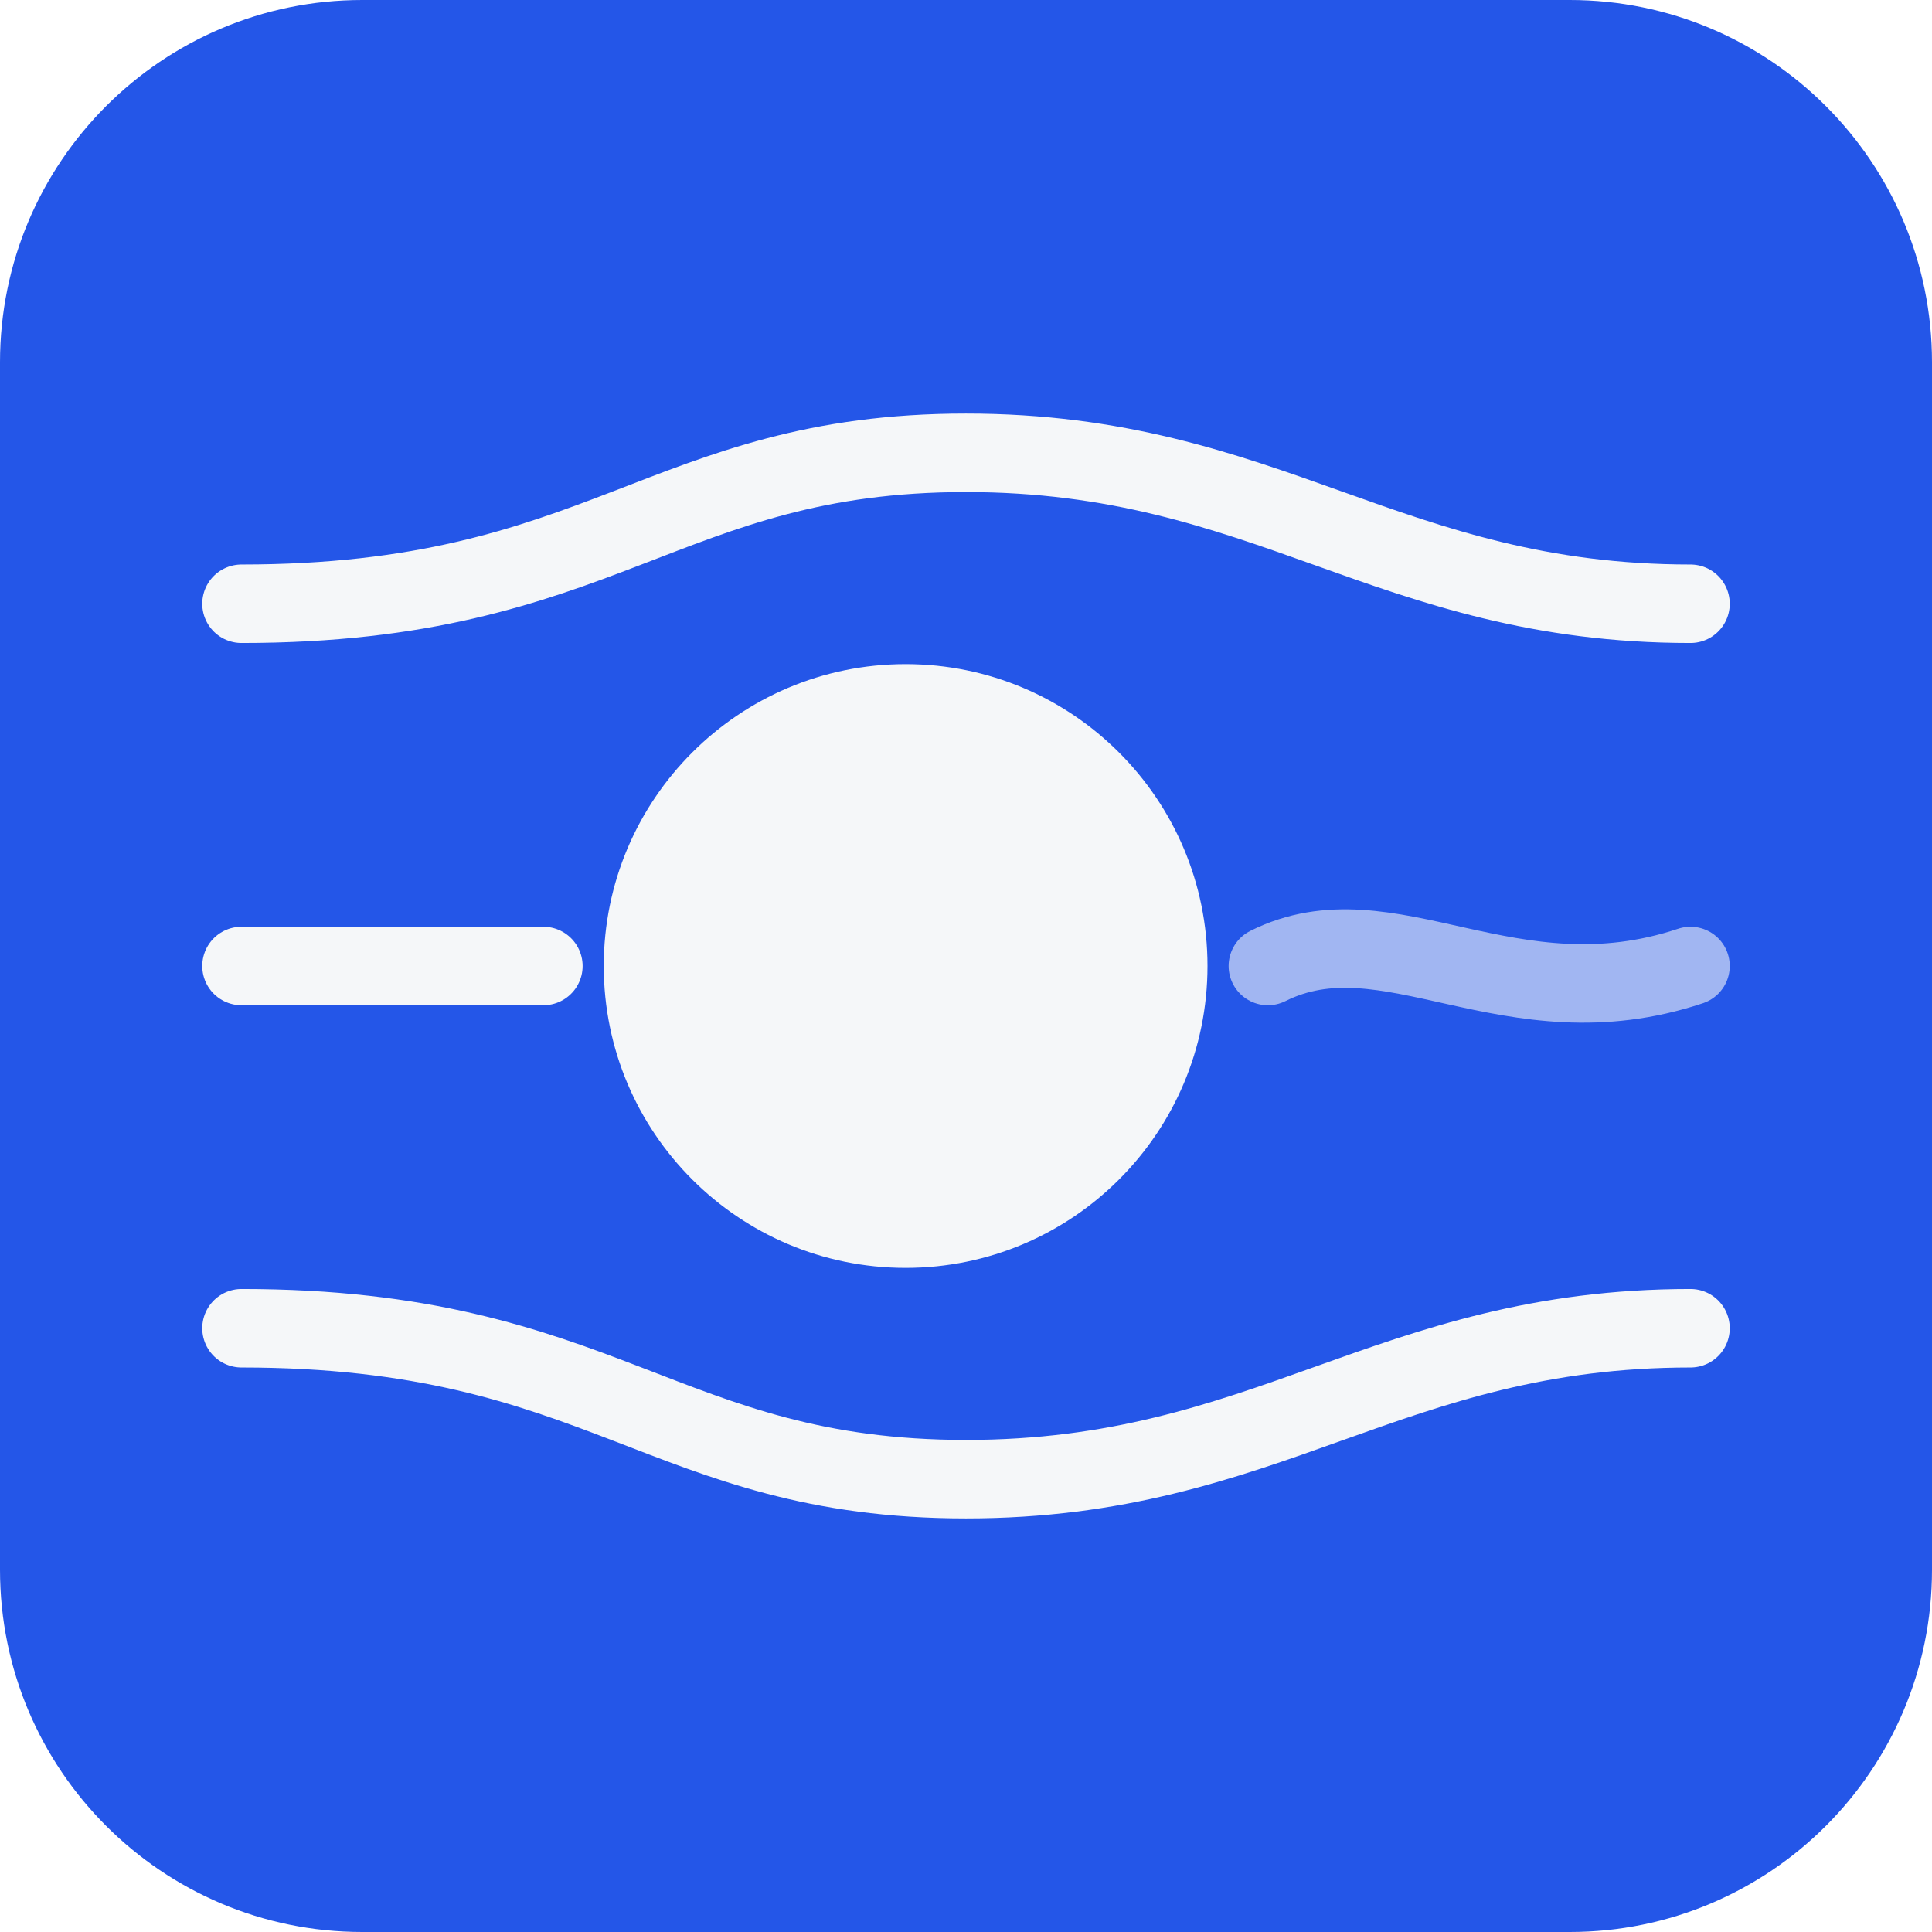
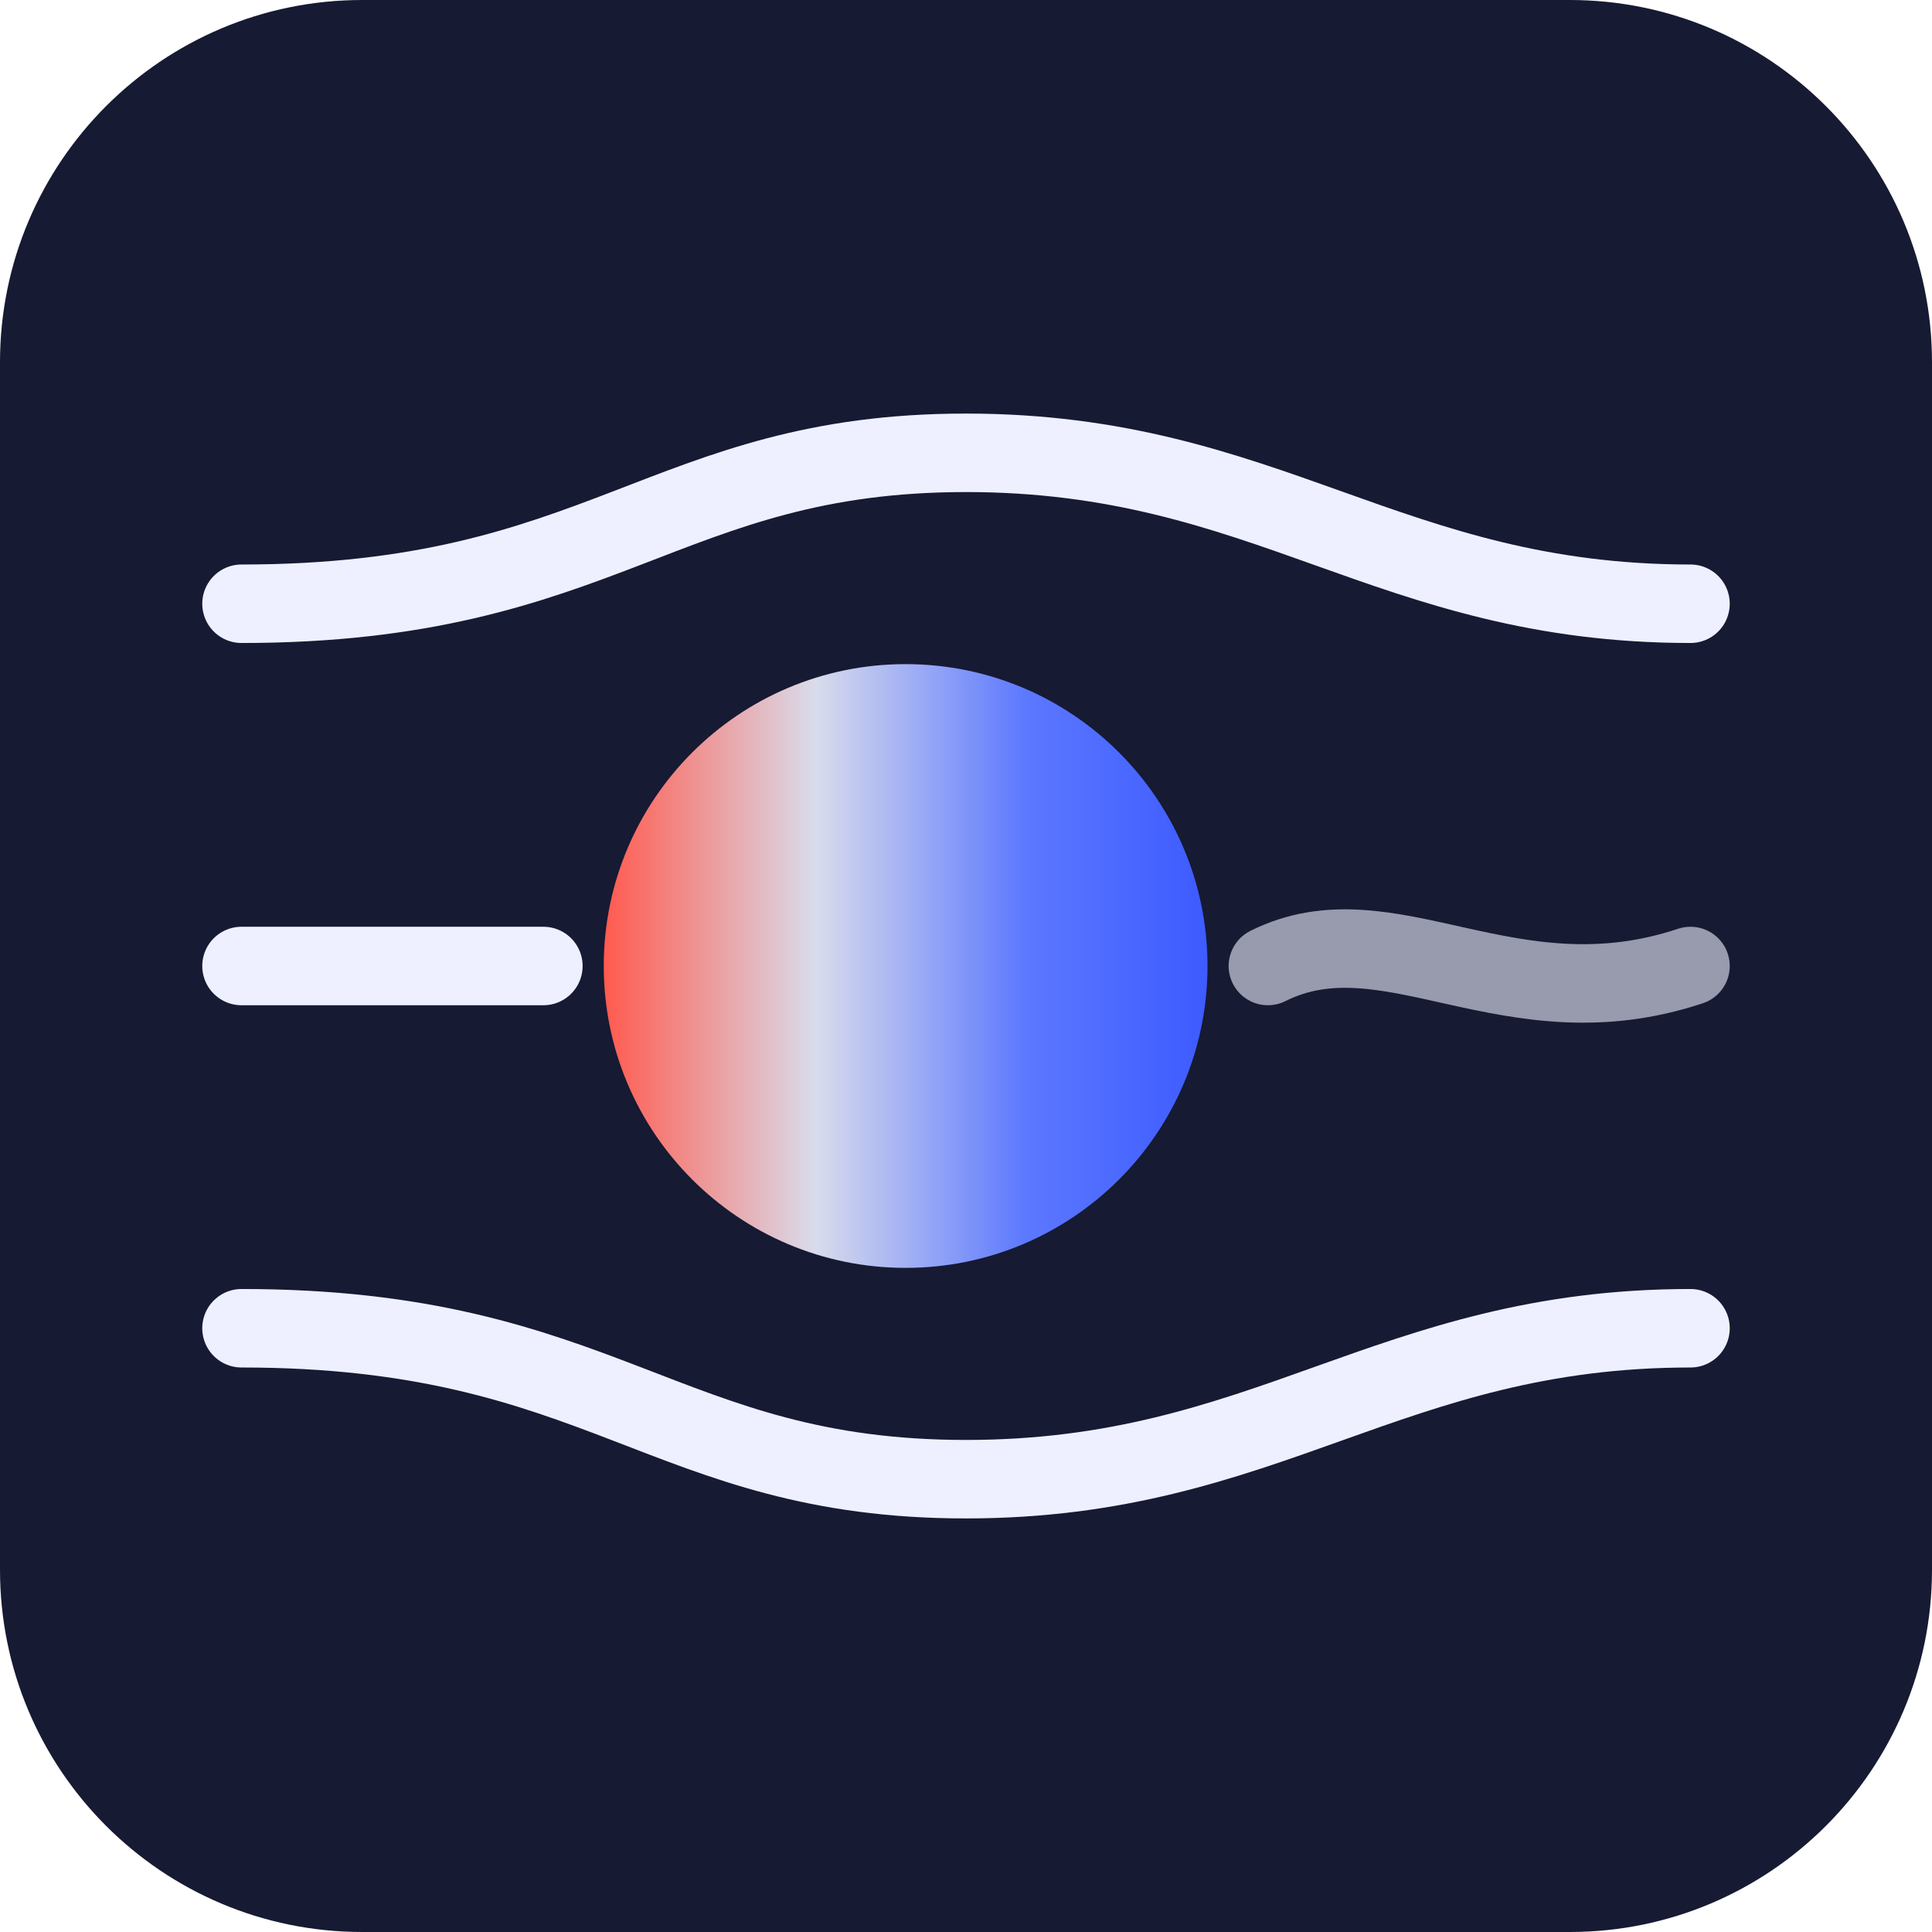
<svg xmlns="http://www.w3.org/2000/svg" viewBox="0 0 64 64">
-   <rect width="64" height="64" rx="12" fill="#2456E8" />
-   <g fill="none" stroke="#F5F7F9" stroke-width="2.6" stroke-linecap="round">
+   <defs>
+     <linearGradient id="lam-cp" x1="0" y1="0" x2="1" y2="0">
+       <stop offset="0" stop-color="#FF5A4E" />
+       <stop offset="0.35" stop-color="#D9DCEB" />
+       <stop offset="0.7" stop-color="#5C78FF" />
+       <stop offset="1" stop-color="#3D5BFF" />
+     </linearGradient>
+   </defs>
+   <rect width="64" height="64" rx="12" fill="#161A33" />
+   <g fill="none" stroke="#EEF0FF" stroke-width="2.6" stroke-linecap="round">
    <path d="M8 32H18" />
    <path d="M8 20C20 20 22 15 32 15S46 20 56 20" />
    <path d="M8 44C20 44 22 49 32 49S46 44 56 44" />
    <path d="M42 32C46 30 50 34 56 32" opacity="0.6" />
  </g>
-   <circle cx="30" cy="32" r="10" fill="#F5F7F9" />
+   <circle cx="30" cy="32" r="10" fill="url(#lam-cp)" />
</svg>
